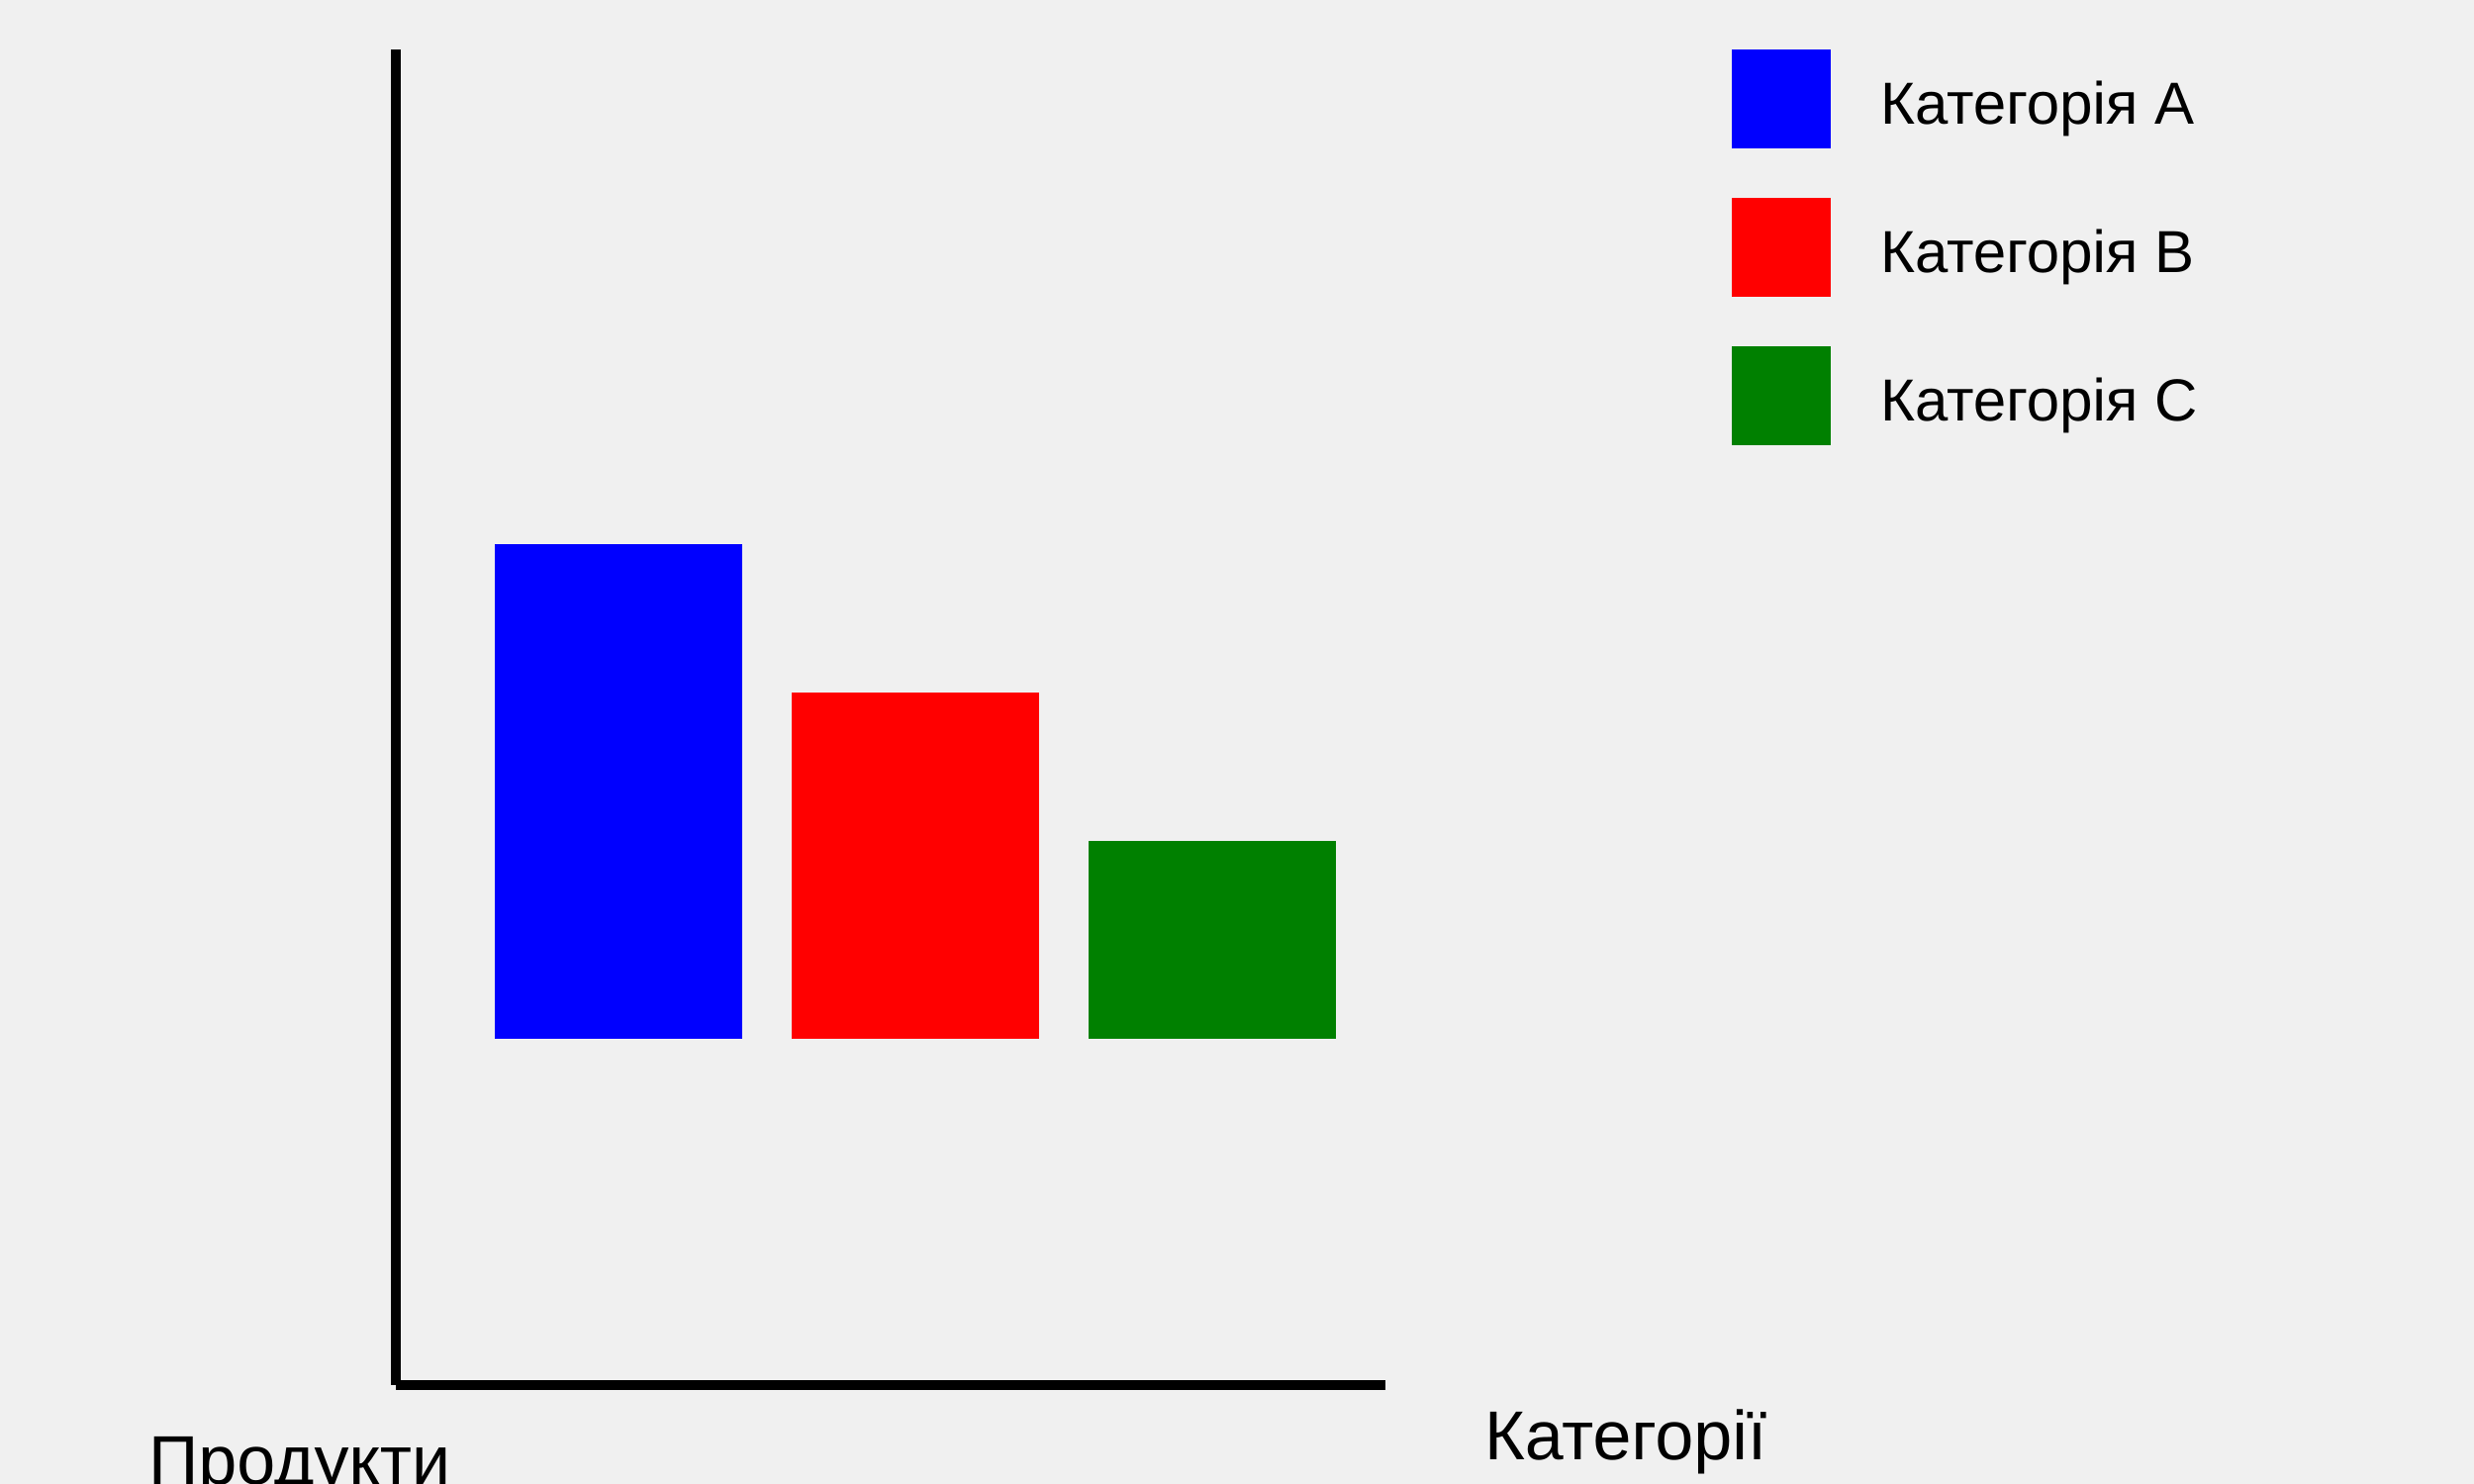
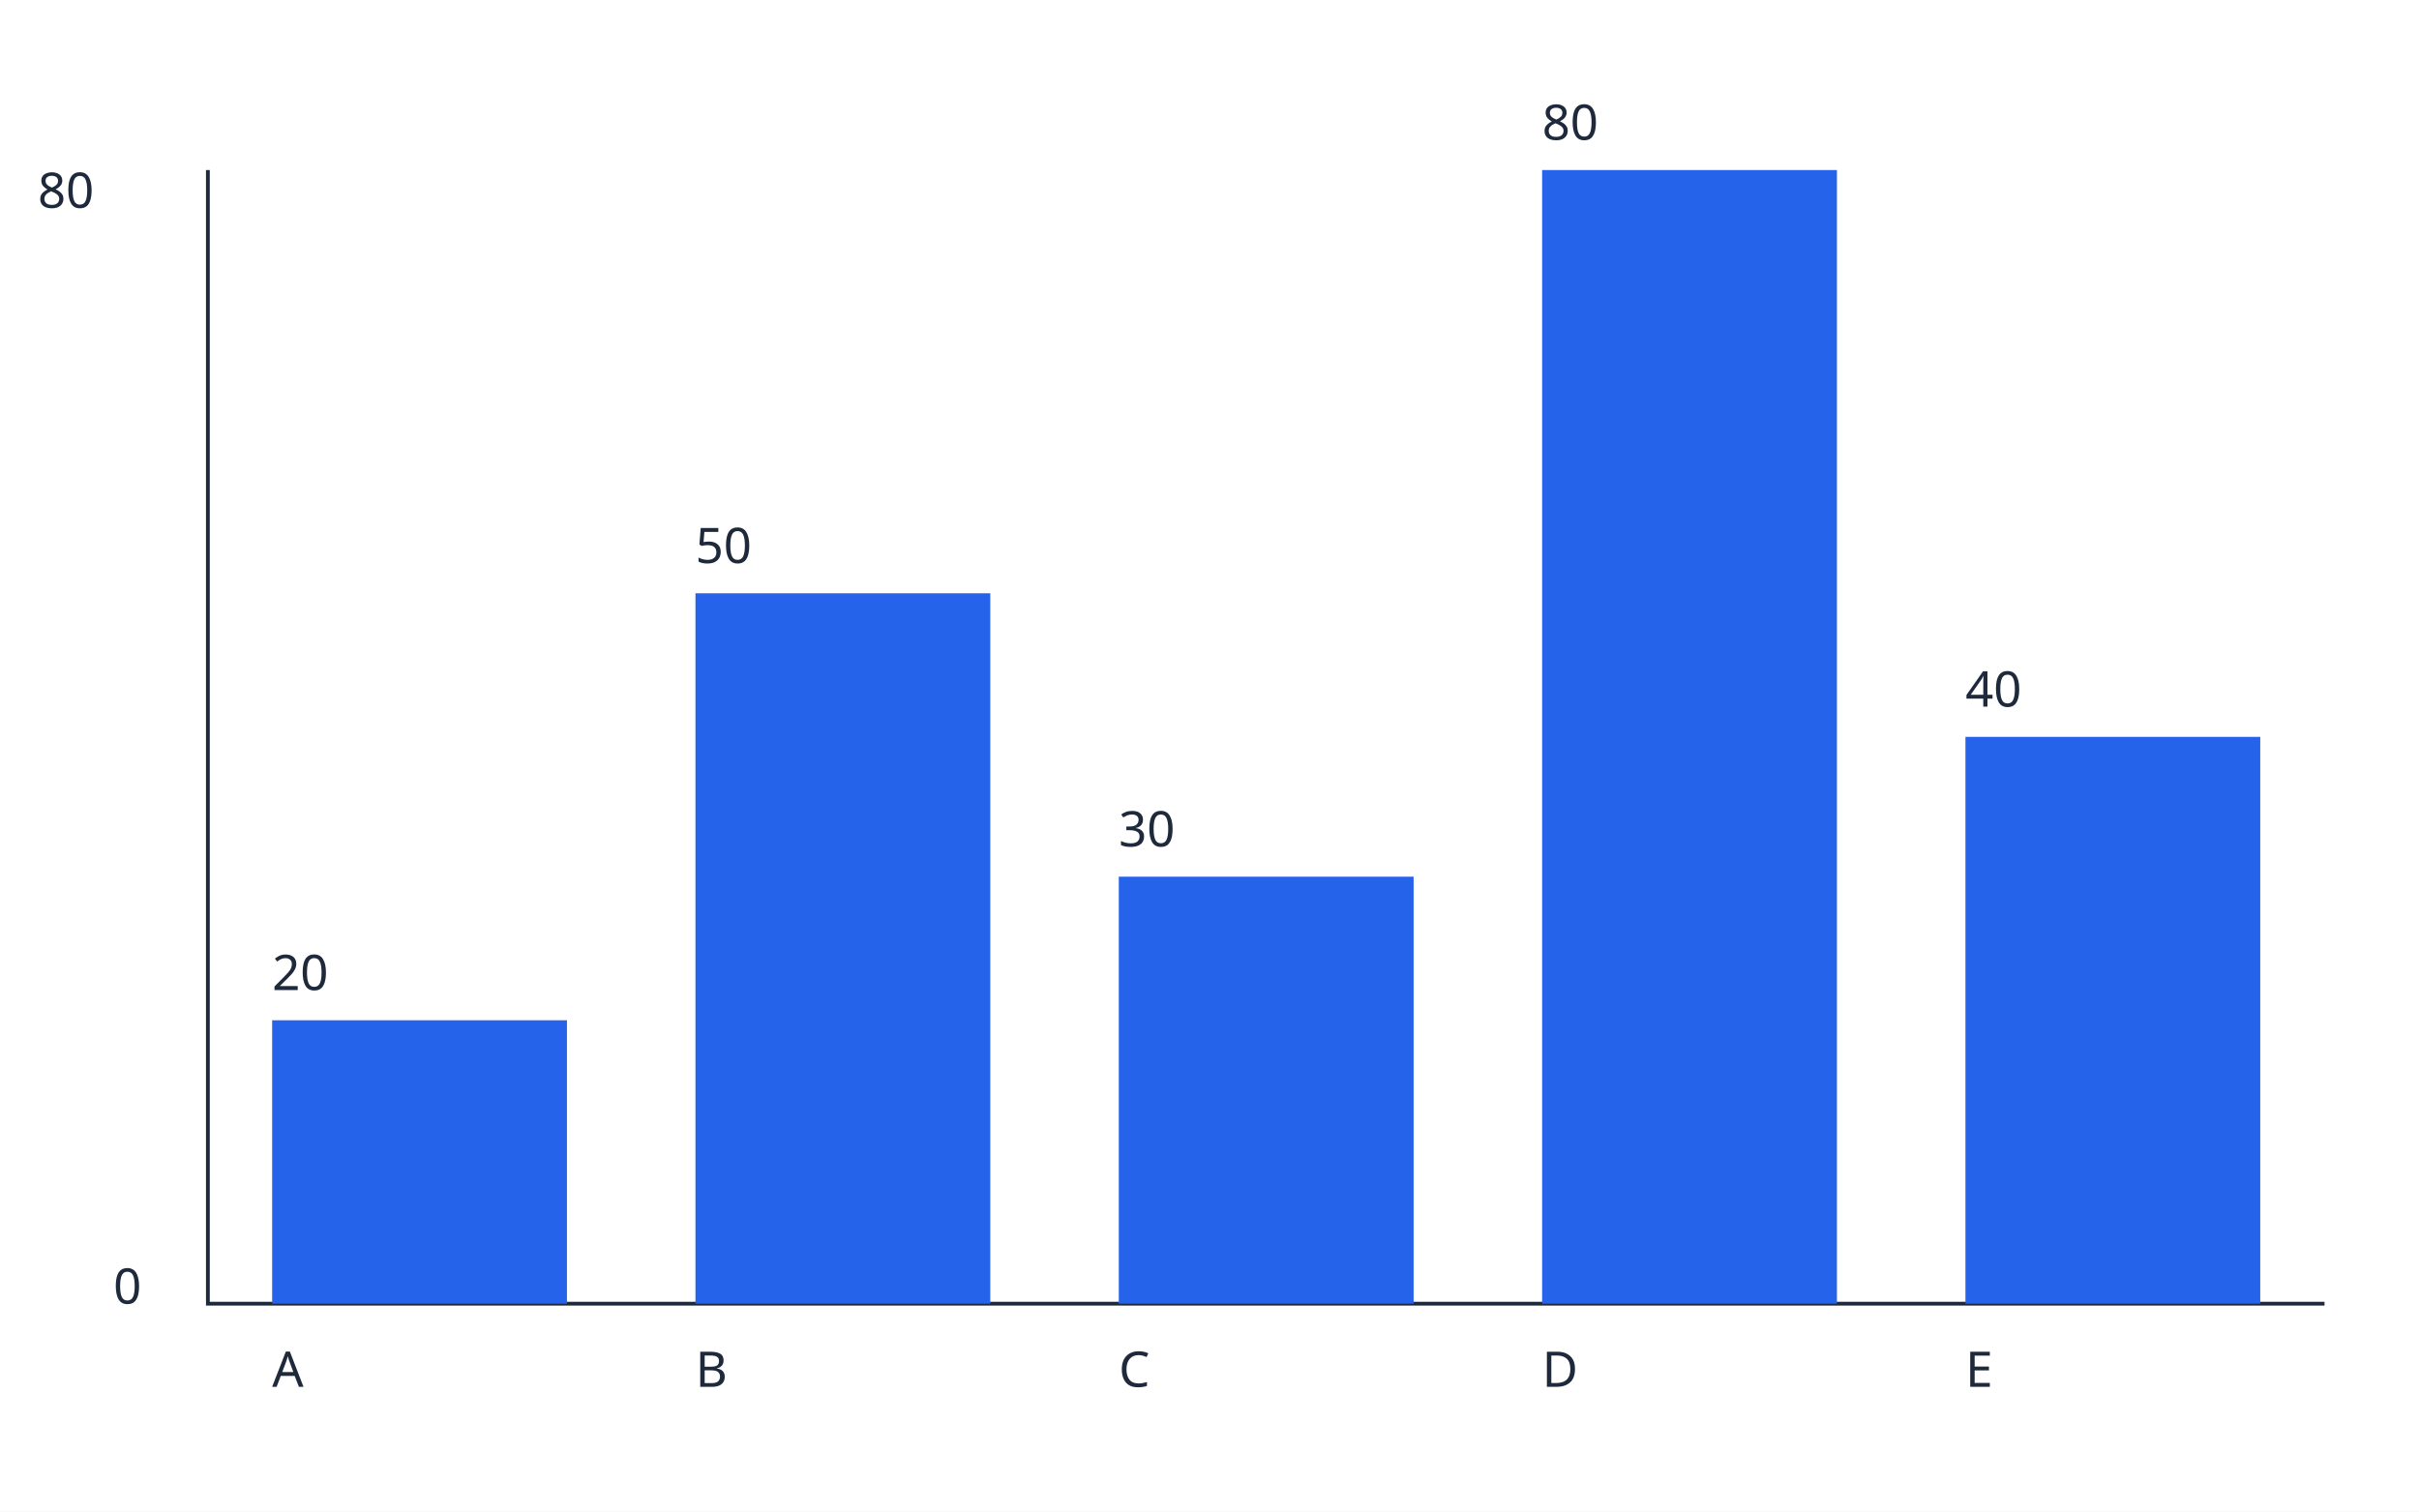
- <svg xmlns="http://www.w3.org/2000/svg" width="500" height="300">
-   <rect x="100" y="110" width="50" height="100" fill="blue" />
-   <rect x="160" y="140" width="50" height="70" fill="red" />
-   <rect x="220" y="170" width="50" height="40" fill="green" />
-   <line x1="80" y1="10" x2="80" y2="280" stroke="black" stroke-width="2" />
-   <line x1="80" y1="280" x2="280" y2="280" stroke="black" stroke-width="2" />
-   <text x="30" y="300" font-family="Arial" font-size="14" fill="black">Продукти</text>
-   <text x="300" y="295" font-family="Arial" font-size="14" fill="black">Категорії</text>
-   <rect x="350" y="10" width="20" height="20" fill="blue" />
-   <text x="380" y="25" font-family="Arial" font-size="12" fill="black">Категорія A</text>
-   <rect x="350" y="40" width="20" height="20" fill="red" />
-   <text x="380" y="55" font-family="Arial" font-size="12" fill="black">Категорія B</text>
-   <rect x="350" y="70" width="20" height="20" fill="green" />
-   <text x="380" y="85" font-family="Arial" font-size="12" fill="black">Категорія C</text>
+ <svg xmlns="http://www.w3.org/2000/svg" viewBox="0 0 640 400" width="640" height="400" role="img" aria-labelledby="title desc">
+   <rect width="100%" height="100%" fill="white" />
+   <path d="M 55 45 V 345 H 615" fill="none" stroke="#1e293b" />
+   <g font-family="sans-serif" font-size="13" fill="#1e293b">
+     <text x="10" y="55">80</text>
+     <text x="30" y="345">0</text>
+     <rect x="72" y="270" width="78" height="75" fill="#2563eb" />
+     <text x="72" y="262">20</text>
+     <text x="72" y="367">A</text>
+     <rect x="184" y="157" width="78" height="188" fill="#2563eb" />
+     <text x="184" y="149">50</text>
+     <text x="184" y="367">B</text>
+     <rect x="296" y="232" width="78" height="113" fill="#2563eb" />
+     <text x="296" y="224">30</text>
+     <text x="296" y="367">C</text>
+     <rect x="408" y="45" width="78" height="300" fill="#2563eb" />
+     <text x="408" y="37">80</text>
+     <text x="408" y="367">D</text>
+     <rect x="520" y="195" width="78" height="150" fill="#2563eb" />
+     <text x="520" y="187">40</text>
+     <text x="520" y="367">E</text>
+   </g>
</svg>
